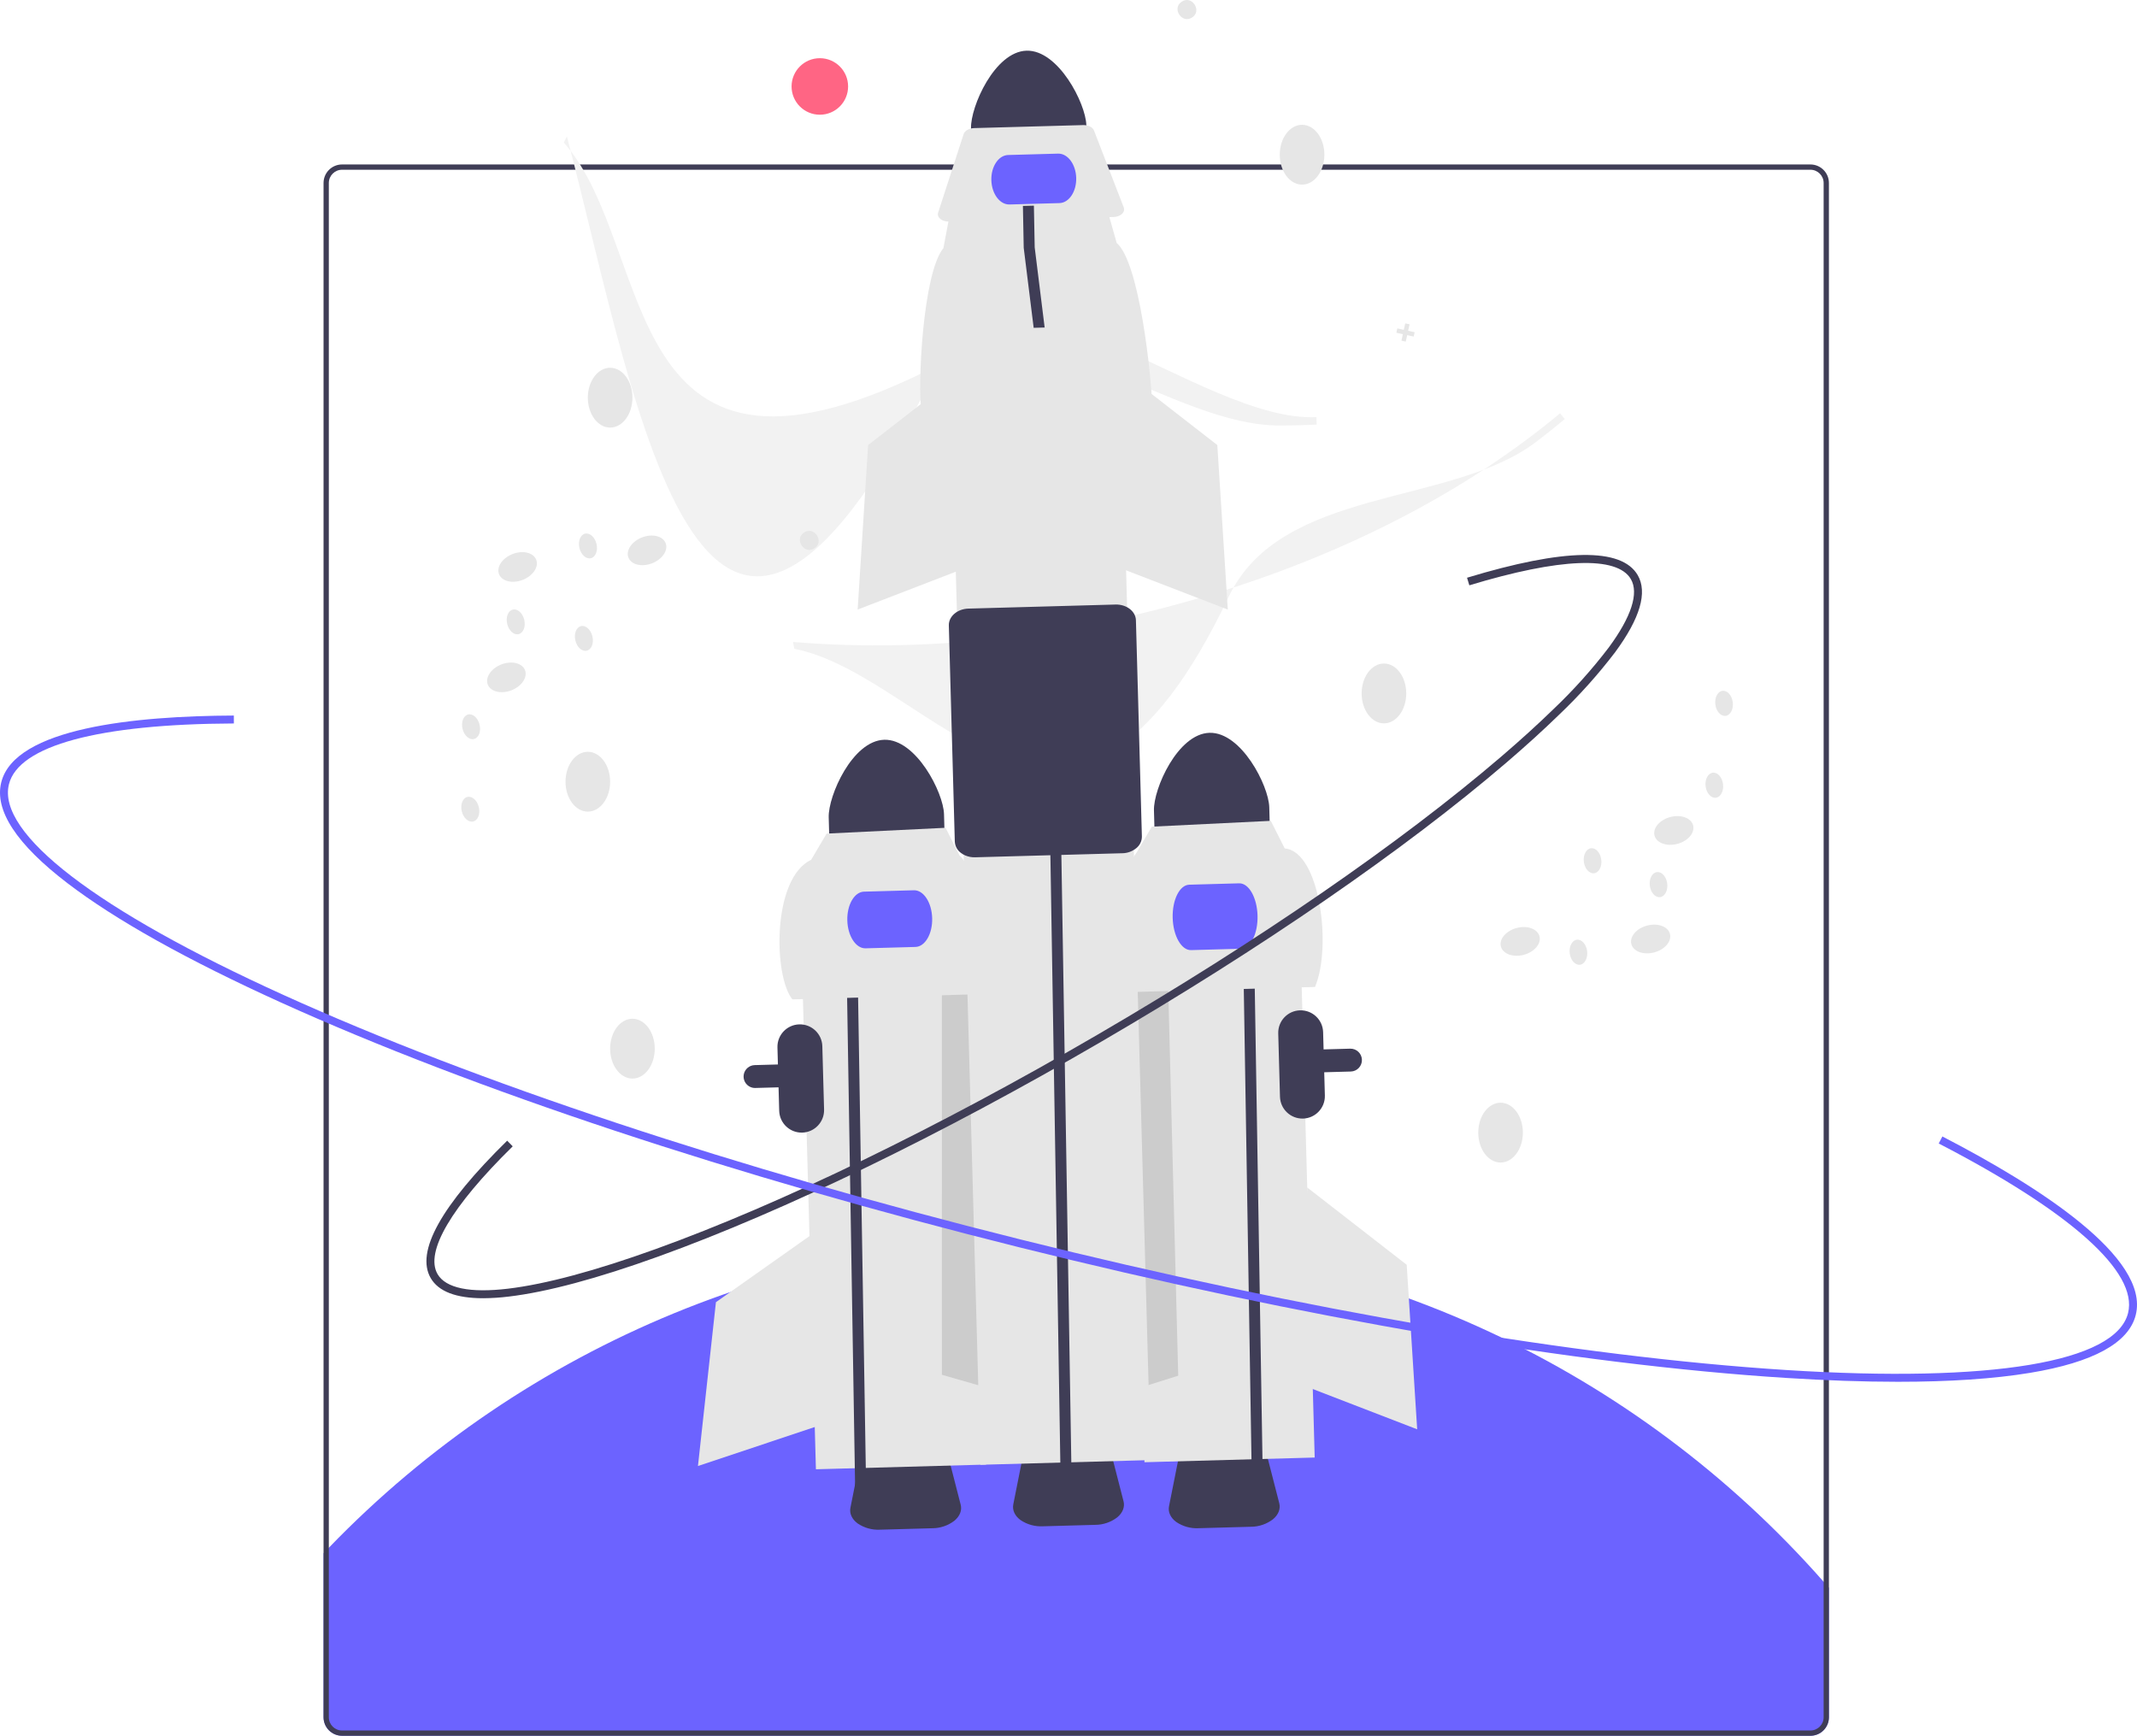
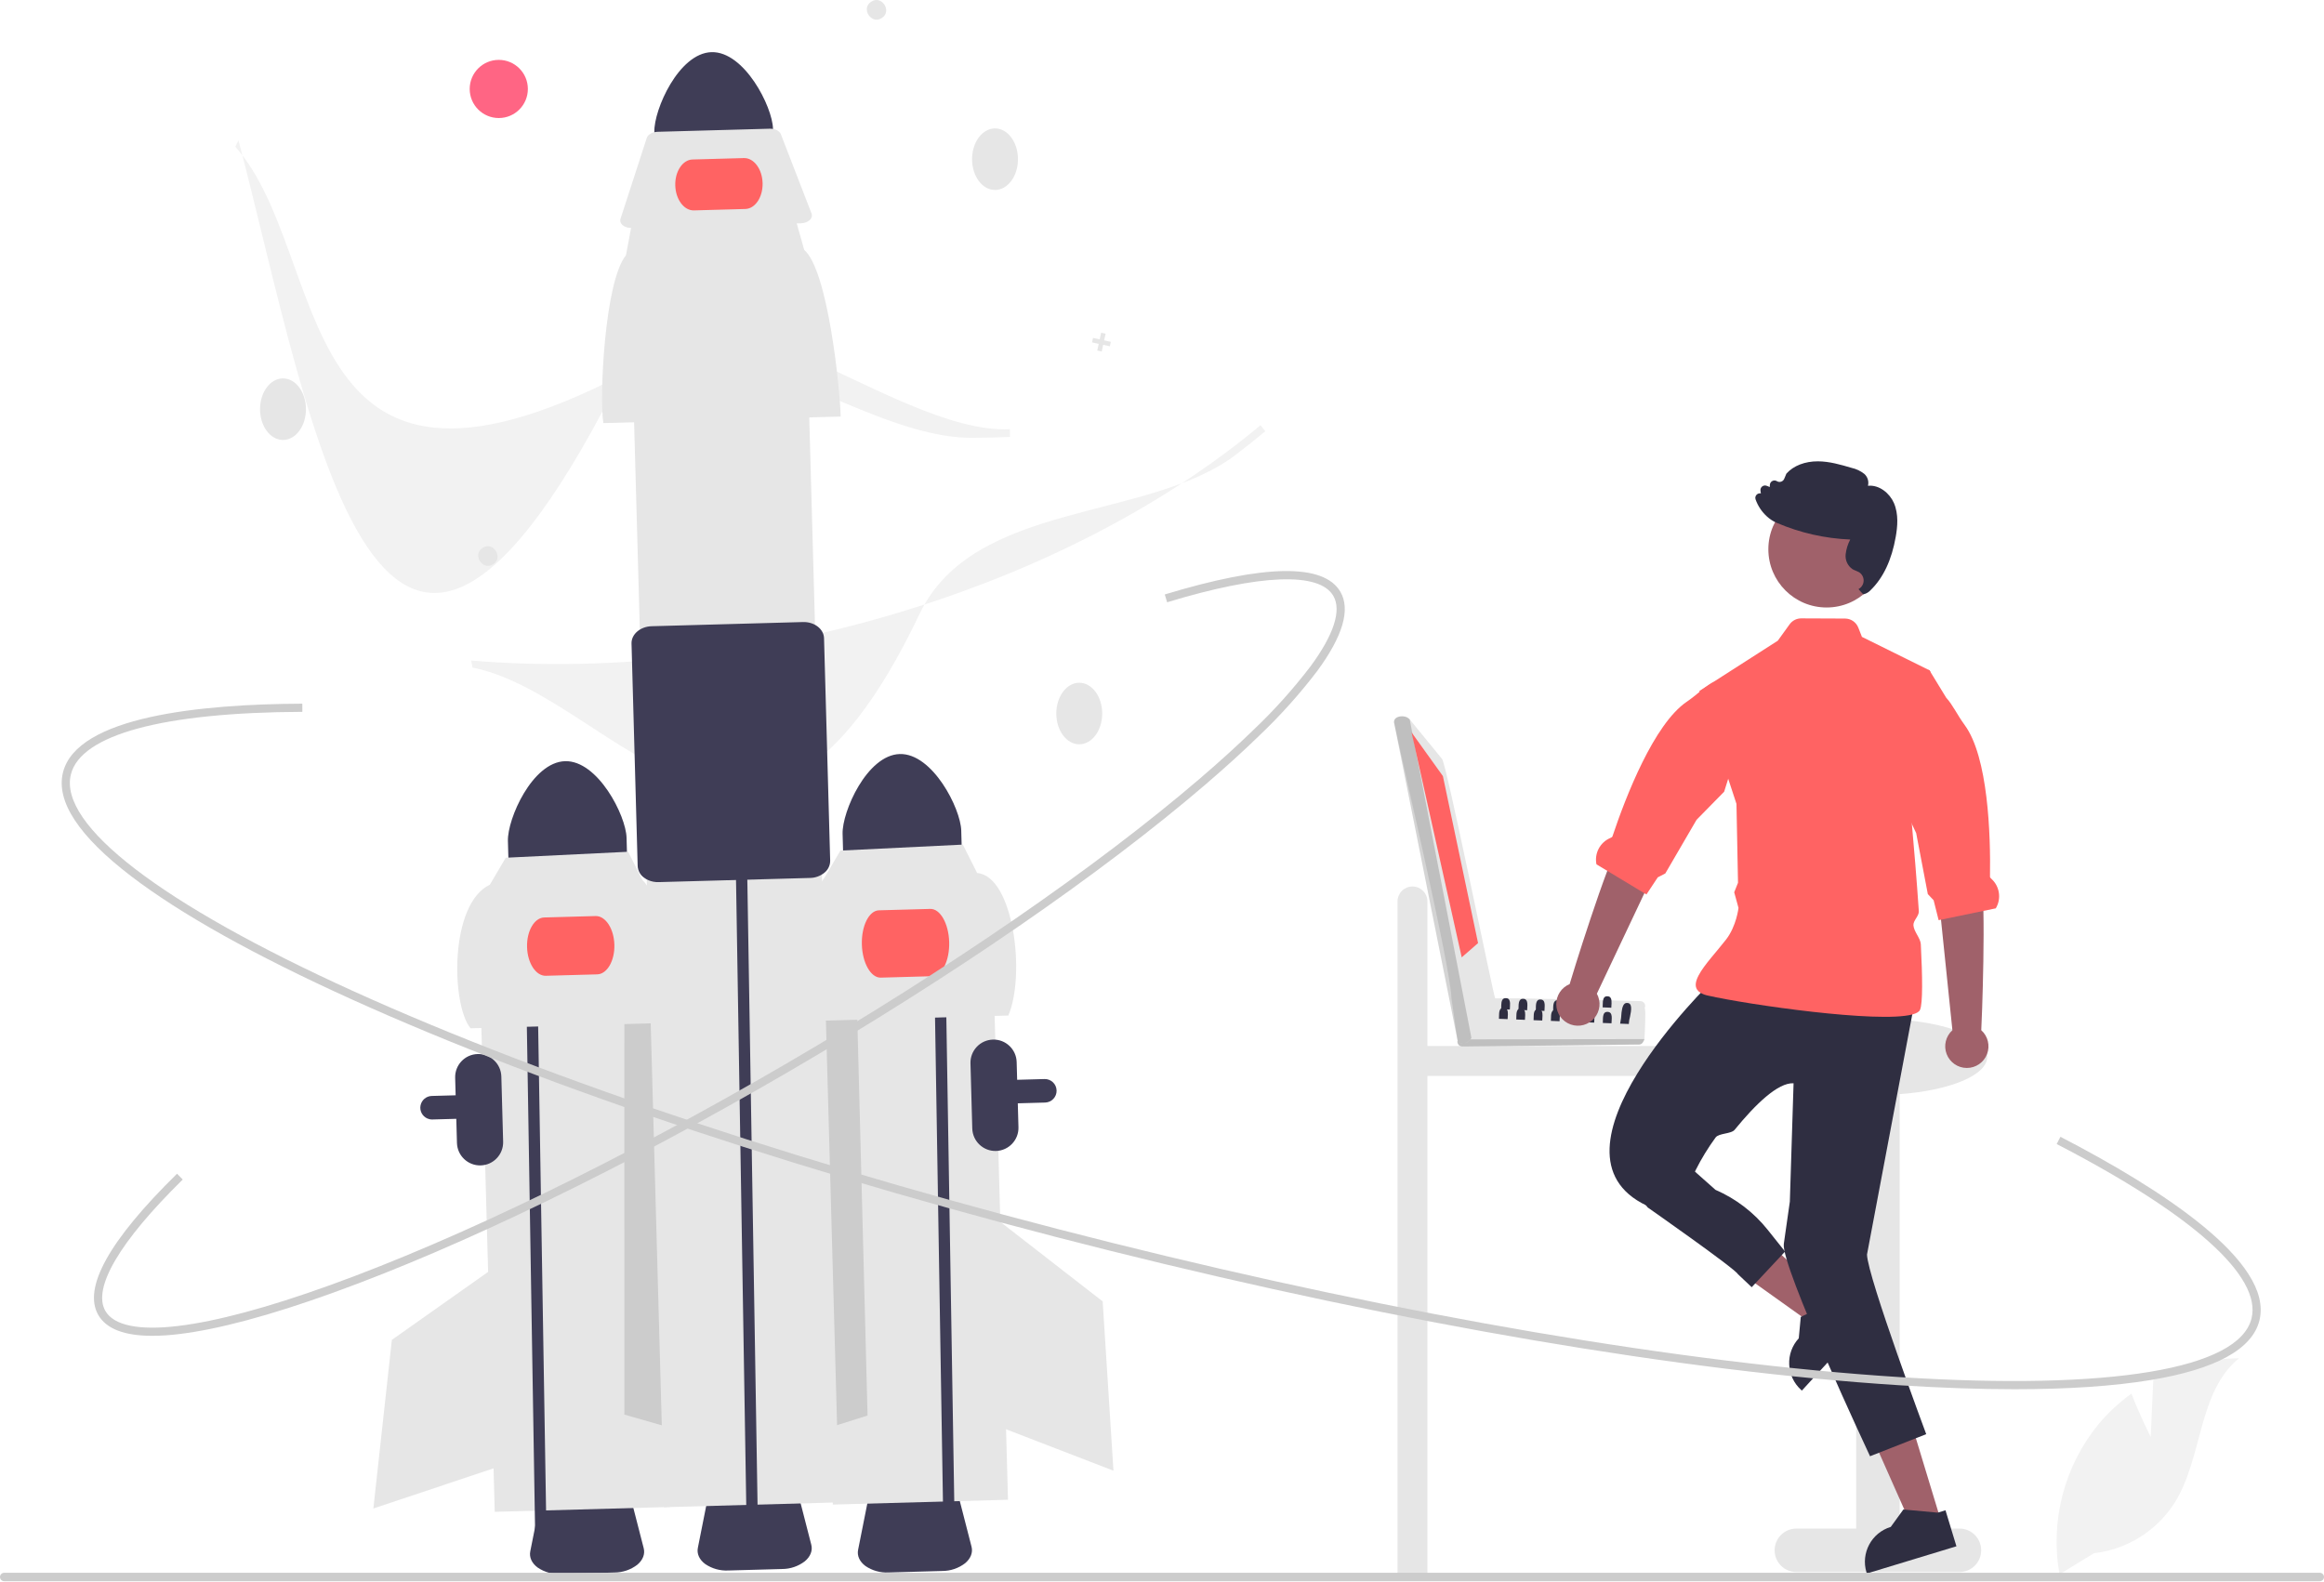
- <svg xmlns="http://www.w3.org/2000/svg" data-name="Layer 1" width="809.164" height="657.277" viewBox="0 0 809.164 657.277">
-   <path d="M886.051,723.251v49.04a7.008,7.008,0,0,1-7,7h-556a7.015,7.015,0,0,1-7-7v-62.12c.66-.7,1.32-1.39,2-2.08a384.975,384.975,0,0,1,566,12.88C884.731,721.721,885.391,722.491,886.051,723.251Z" transform="translate(-193.5405 -122.0142)" fill="#6c63ff" />
-   <path d="M702.551,185.281q-.84-.51-1.68-.99h-58.44c-.42.66-.82,1.33-1.21,2h63.01C703.671,185.951,703.111,185.621,702.551,185.281Zm-386.5,197.47v14.9c.25.02.51.02.76.03l-.5,28.64-.26-.14v2.82l.21.11-.21,12.01v41.4h2v-106.52Q317.211,379.241,316.051,382.751Zm386.5-197.47q-.84-.51-1.68-.99h-58.44c-.42.66-.82,1.33-1.21,2h63.01C703.671,185.951,703.111,185.621,702.551,185.281Zm176.5-.99h-556a7.008,7.008,0,0,0-7,7v581a7.015,7.015,0,0,0,7,7h556a7.008,7.008,0,0,0,7-7v-581A7.008,7.008,0,0,0,879.051,184.291Zm5,588a5.002,5.002,0,0,1-5,5h-556a5.002,5.002,0,0,1-5-5v-581a5.008,5.008,0,0,1,5-5h556a5.008,5.008,0,0,1,5,5Z" transform="translate(-193.5405 -122.0142)" fill="#3f3d56" />
-   <path d="M546.58,700.708l-19.832.548a13.812,13.812,0,0,1-8.486-2.379c-2.154-1.602-3.142-3.768-2.708-5.943l3.903-19.613c.735-3.7,5.27-6.497,10.78-6.649l10.952-.302c5.51-.152,10.192,2.39,11.13,6.044l4.979,19.368c.552,2.148-.314,4.365-2.376,6.083A13.812,13.812,0,0,1,546.58,700.708Z" transform="translate(-193.5405 -122.0142)" fill="#3f3d56" />
-   <path d="M667.21,700.148l-19.832.548a13.812,13.812,0,0,1-8.486-2.379c-2.154-1.602-3.142-3.768-2.708-5.943l3.903-19.613c.735-3.7,5.27-6.497,10.78-6.649l10.952-.302c5.51-.152,10.192,2.39,11.13,6.044l4.979,19.368c.552,2.148-.314,4.365-2.376,6.083A13.812,13.812,0,0,1,667.21,700.148Z" transform="translate(-193.5405 -122.0142)" fill="#3f3d56" />
-   <path d="M477.714,533.643a4.331,4.331,0,0,1,1.595-8.308L704.777,519.11a4.33,4.33,0,0,1,4.449,4.208l0,0a4.336,4.336,0,0,1-4.209,4.448l-0-0L479.548,533.992A4.307,4.307,0,0,1,477.714,533.643Z" transform="translate(-193.5405 -122.0142)" fill="#3f3d56" />
-   <rect x="499.466" y="459.851" width="64.474" height="217.68" transform="translate(-209.0356 -107.1208) rotate(-1.58175)" fill="#e6e6e6" />
-   <polygon points="369.018 333.079 356.629 366.828 356.64 520.587 371.736 524.916 369.018 333.079" fill="#ccc" />
-   <path d="M528.363,402.136c-12.057.342-21.257,21.209-21.036,29.352l.407,14.742,43.659-1.206-.407-14.742C550.758,422.14,540.421,401.813,528.363,402.136Z" transform="translate(-193.5405 -122.0142)" fill="#3f3d56" />
-   <path d="M497.31,550.895a8.51,8.51,0,0,1-8.731-8.262l-.662-23.991a8.5,8.5,0,1,1,16.994-.469l.662,23.991A8.51,8.51,0,0,1,497.31,550.895Z" transform="translate(-193.5405 -122.0142)" fill="#3f3d56" />
-   <polyline points="320.125 339.284 319.82 323.429 323.978 323.326 324.283 339.13 328.052 569.476 323.893 569.591" fill="#3f3d56" />
-   <path d="M568.314,498.375l-74.739,2.064c-7.139-8.705-7.787-45.793,7.111-52.851l5.842-9.92,45.043-2.199,5.264,10.445C564.246,452.22,568.067,489.076,568.314,498.375Z" transform="translate(-193.5405 -122.0142)" fill="#e6e6e6" />
-   <path d="M540.183,480.588l-18.9.522c-3.647.101-6.748-4.631-6.911-10.546s2.672-10.811,6.319-10.912l18.9-.522c3.647-.101,6.748,4.631,6.911,10.546S543.83,480.487,540.183,480.588Z" transform="translate(-193.5405 -122.0142)" fill="#6c63ff" />
-   <polygon points="310.043 465.568 271.084 493.088 264.278 555.138 309.726 539.953 310.043 465.568" fill="#e6e6e6" />
-   <rect x="623.877" y="457.186" width="64.474" height="217.68" transform="translate(-208.9146 -103.6877) rotate(-1.58175)" fill="#e6e6e6" />
-   <polygon points="428.888 333.806 442.149 367.222 446.128 520.93 431.149 525.649 428.888 333.806" fill="#ccc" />
-   <ellipse cx="524.024" cy="262.584" rx="8.447" ry="11.327" fill="#e6e6e6" />
-   <ellipse cx="568.183" cy="428.884" rx="8.447" ry="11.327" fill="#e6e6e6" />
-   <ellipse cx="239.471" cy="397.094" rx="8.447" ry="11.327" fill="#e6e6e6" />
-   <path d="M651.516,399.506c-12.057.342-21.257,21.209-21.036,29.352l.407,14.742,43.659-1.206-.407-14.742C673.91,419.51,663.573,399.182,651.516,399.506Z" transform="translate(-193.5405 -122.0142)" fill="#3f3d56" />
-   <polyline points="470.459 344.247 470.154 328.392 474.312 328.288 474.617 344.093 478.386 574.439 474.227 574.554" fill="#3f3d56" />
-   <path d="M691.466,495.745l-74.738,2.064c-1.303-7.877.383-44.633,7.111-52.851l5.842-9.92,45.043-2.199,5.264,10.445C693.286,444.367,697.938,480.487,691.466,495.745Z" transform="translate(-193.5405 -122.0142)" fill="#e6e6e6" />
-   <path d="M663.427,481.268l-18.9.522c-3.647.101-6.768-5.374-6.957-12.202s2.626-12.466,6.273-12.567l18.9-.522c3.647-.101,6.768,5.374,6.957,12.202S667.074,481.167,663.427,481.268Z" transform="translate(-193.5405 -122.0142)" fill="#6c63ff" />
-   <polygon points="494.978 449.662 532.641 478.93 536.607 541.227 491.901 523.983 494.978 449.662" fill="#e6e6e6" />
-   <path d="M678.001,283.135c-40.413,0-86.857-44.846-127.949-23.539-124.415,64.514-107.289-43.44-143.032-83.589l1.173-2.354c27.059,103.218,51.543,267.692,142.399,83.205,22.759-46.214,97.455,25.22,141.423,23.113l.076,2.829Q685.127,283.136,678.001,283.135Z" transform="translate(-193.5405 -122.0142)" fill="#f2f2f2" />
-   <path d="M774.998,289.481c-32.216,24.4-96.316,16.691-116.208,58.487-60.228,126.545-111.754,30.148-164.488,19.724l-.486-2.585c52.79,4.378,109.414-2.415,163.751-19.648,49.104-15.571,92.915-38.736,126.692-66.962l1.769,2.209Q780.679,285.18,774.998,289.481Z" transform="translate(-193.5405 -122.0142)" fill="#f2f2f2" />
-   <ellipse cx="231.024" cy="150.584" rx="8.447" ry="11.327" fill="#e6e6e6" />
-   <ellipse cx="493.024" cy="58.584" rx="8.447" ry="11.327" fill="#e6e6e6" />
-   <ellipse cx="222.577" cy="296.007" rx="8.447" ry="11.327" fill="#e6e6e6" />
-   <path d="M501.903,329.643c-3.862,2.573-7.815-3.551-3.878-6.01C501.886,321.06,505.839,327.185,501.903,329.643Z" transform="translate(-193.5405 -122.0142)" fill="#e6e6e6" />
-   <path d="M644.903,128.643c-3.862,2.573-7.815-3.551-3.878-6.01C644.886,120.06,648.839,126.185,644.903,128.643Z" transform="translate(-193.5405 -122.0142)" fill="#e6e6e6" />
-   <polygon points="535.641 125.801 533.184 125.262 533.722 122.804 532.084 122.445 531.545 124.903 529.088 124.365 528.729 126.003 531.186 126.542 530.648 128.999 532.286 129.358 532.825 126.9 535.282 127.439 535.641 125.801" fill="#e6e6e6" />
-   <circle cx="310.427" cy="32.737" r="10.702" fill="#ff6584" />
-   <path d="M582.248,141.205c-12.057.342-21.257,21.209-21.036,29.352l.407,14.742,43.659-1.206-.407-14.742C604.643,161.208,594.306,140.881,582.248,141.205Z" transform="translate(-193.5405 -122.0142)" fill="#3f3d56" />
-   <path d="M608.245,699.423l-19.832.548a13.812,13.812,0,0,1-8.486-2.379c-2.154-1.602-3.142-3.768-2.708-5.943l3.903-19.613c.736-3.7,5.27-6.497,10.78-6.649l10.952-.302c5.51-.152,10.192,2.39,11.13,6.044l4.979,19.368c.552,2.148-.314,4.365-2.376,6.083A13.812,13.812,0,0,1,608.245,699.423Z" transform="translate(-193.5405 -122.0142)" fill="#3f3d56" />
-   <rect x="558.7" y="235.856" width="64.474" height="440.016" transform="translate(-205.8987 -105.5287) rotate(-1.58175)" fill="#e6e6e6" />
-   <polyline points="397.76 325.949 397.455 310.094 401.613 309.991 401.918 325.795 405.687 556.141 401.528 556.256" fill="#3f3d56" />
-   <path d="M629.778,275.306l-87.326,2.411c-1.523-9.203.447-52.15,8.308-61.752l2.154-11.462,60.297-1.665,3.155,11.171C625.025,221.377,629.489,264.44,629.778,275.306Z" transform="translate(-193.5405 -122.0142)" fill="#e6e6e6" />
-   <path d="M615.117,204.19l-62.223,1.718c-2.297.063-4.193-1.142-4.236-2.693a1.952,1.952,0,0,1,.097-.658l9.665-29.775c.414-1.275,2.061-2.211,3.984-2.264l41.264-1.139c1.923-.053,3.619.791,4.103,2.041l11.293,29.196c.578,1.493-.756,3.047-2.98,3.471A6.081,6.081,0,0,1,615.117,204.19Z" transform="translate(-193.5405 -122.0142)" fill="#e6e6e6" />
-   <path d="M559.033,445.941a7.626,7.626,0,0,1-1.581-.915,5.604,5.604,0,0,1-2.379-4.321l-2.261-81.878c-.093-3.389,3.225-6.241,7.398-6.356l55.703-1.538c4.173-.116,7.643,2.549,7.737,5.938l2.261,81.878a5.603,5.603,0,0,1-2.137,4.446,8.506,8.506,0,0,1-5.261,1.91l-55.702,1.538A8.92,8.92,0,0,1,559.033,445.941Z" transform="translate(-193.5405 -122.0142)" fill="#3f3d56" />
-   <path d="M594.685,198.921l-18.9.522c-3.647.101-6.731-4.02-6.874-9.184s2.709-9.449,6.356-9.55l18.9-.522c3.647-.101,6.731,4.02,6.874,9.184S598.332,198.82,594.685,198.921Z" transform="translate(-193.5405 -122.0142)" fill="#6c63ff" />
-   <path d="M686.931,545.58a8.51,8.51,0,0,1-8.731-8.262l-.662-23.991a8.5,8.5,0,0,1,16.994-.469l.662,23.991A8.51,8.51,0,0,1,686.931,545.58Z" transform="translate(-193.5405 -122.0142)" fill="#3f3d56" />
-   <path d="M376.491,613.609c-10.246,0-16.907-2.546-19.855-7.607-5.814-9.98,3.923-27.493,28.941-52.051l2.102,2.141c-23.239,22.812-33.343,40.001-28.451,48.4,3.096,5.312,12.309,7.217,26.648,5.504,14.235-1.699,33.101-6.765,56.072-15.055,47.291-17.067,106.623-45.856,167.065-81.064,60.44-35.207,114.75-72.616,152.927-105.335,7.333-6.286,13.987-12.333,19.779-17.971a196.961,196.961,0,0,0,20.976-23.377c8.563-11.627,11.453-20.581,8.358-25.895-5.17-8.875-26.888-8.04-61.156,2.353l-.87-2.871c36.766-11.149,58.507-11.483,64.619-.992,3.797,6.519.926,16.337-8.534,29.184a199.923,199.923,0,0,1-21.299,23.748c-5.837,5.683-12.539,11.772-19.92,18.1-38.31,32.833-92.777,70.354-153.369,105.649-60.594,35.297-120.1,64.168-167.556,81.295-23.185,8.367-42.273,13.485-56.735,15.211A82.695,82.695,0,0,1,376.491,613.609Z" transform="translate(-193.5405 -122.0142)" fill="#3f3d56" />
-   <polygon points="423.268 139.256 460.93 168.524 464.896 230.821 420.19 213.577 423.268 139.256" fill="#e6e6e6" />
-   <polygon points="366.372 139.256 328.71 168.524 324.744 230.821 369.45 213.577 366.372 139.256" fill="#e6e6e6" />
-   <polyline points="387.625 93.825 387.32 77.97 391.478 77.867 391.783 93.672 395.552 124.018 391.393 124.133" fill="#3f3d56" />
-   <ellipse cx="389.536" cy="336.703" rx="7.557" ry="5.257" transform="translate(-288.8215 41.31149) rotate(-21.16137)" fill="#e6e6e6" />
-   <ellipse cx="438.539" cy="330.417" rx="7.557" ry="5.257" transform="translate(-283.2478 58.57767) rotate(-21.16137)" fill="#e6e6e6" />
-   <ellipse cx="385.286" cy="378.511" rx="7.557" ry="5.257" transform="translate(-304.2007 42.59652) rotate(-21.16137)" fill="#e6e6e6" />
-   <ellipse cx="371.907" cy="397.208" rx="3.322" ry="4.776" transform="translate(-275.0291 -25.67394) rotate(-13.31636)" fill="#e6e6e6" />
-   <ellipse cx="371.616" cy="428.43" rx="3.322" ry="4.776" transform="translate(-282.2283 -24.90163) rotate(-13.31636)" fill="#e6e6e6" />
-   <ellipse cx="414.625" cy="363.761" rx="3.322" ry="4.776" transform="translate(-266.1768 -16.73422) rotate(-13.31636)" fill="#e6e6e6" />
-   <ellipse cx="388.816" cy="357.494" rx="3.322" ry="4.776" transform="translate(-265.4272 -22.84723) rotate(-13.31636)" fill="#e6e6e6" />
-   <ellipse cx="416.171" cy="328.743" rx="3.322" ry="4.776" transform="translate(-258.0696 -17.31951) rotate(-13.31636)" fill="#e6e6e6" />
-   <ellipse cx="818.548" cy="477.578" rx="7.557" ry="5.257" transform="translate(-288.8743 104.7221) rotate(-14.91271)" fill="#e6e6e6" />
-   <ellipse cx="769.152" cy="478.493" rx="7.557" ry="5.257" transform="translate(-290.7735 92.0409) rotate(-14.91271)" fill="#e6e6e6" />
-   <ellipse cx="827.323" cy="436.481" rx="7.557" ry="5.257" transform="translate(-278.0025 105.5962) rotate(-14.91271)" fill="#e6e6e6" />
-   <ellipse cx="842.658" cy="419.351" rx="3.322" ry="4.776" transform="translate(-238.7354 -15.14542) rotate(-7.0677)" fill="#e6e6e6" />
-   <ellipse cx="846.346" cy="388.346" rx="3.322" ry="4.776" transform="translate(-234.8924 -14.92721) rotate(-7.0677)" fill="#e6e6e6" />
-   <ellipse cx="796.554" cy="447.95" rx="3.322" ry="4.776" transform="translate(-242.6045 -20.60085) rotate(-7.0677)" fill="#e6e6e6" />
-   <ellipse cx="821.527" cy="456.989" rx="3.322" ry="4.776" transform="translate(-243.527 -17.45939) rotate(-7.0677)" fill="#e6e6e6" />
-   <ellipse cx="791.205" cy="482.591" rx="3.322" ry="4.776" transform="translate(-246.9075 -20.99578) rotate(-7.0677)" fill="#e6e6e6" />
-   <path d="M912.192,645.251q-19.368,0-42.457-1.464c-79.614-5.056-182.738-22.633-290.376-49.492C471.721,567.436,372.429,534.501,299.774,501.561c-35.393-16.047-62.556-31.236-80.735-45.147-19.247-14.727-27.666-27.564-25.024-38.153,5.148-20.629,50.731-25.142,88.064-25.295l.013,3c-51.268.21-81.514,8.387-85.166,23.022-4.652,18.64,33.287,47.741,104.087,79.841,72.496,32.868,171.605,65.739,279.073,92.557,107.467,26.816,210.401,44.363,289.84,49.408,77.579,4.928,124.743-2.938,129.395-21.578,3.862-15.477-21.598-38.275-71.689-64.198l1.379-2.664c36.397,18.836,78.645,45.852,73.222,67.589-2.643,10.589-16.105,17.965-40.015,21.923C948.587,644.121,931.846,645.251,912.192,645.251Z" transform="translate(-193.5405 -122.0142)" fill="#6c63ff" />
+ <svg xmlns="http://www.w3.org/2000/svg" data-name="Layer 1" width="855.157" height="581.907" viewBox="0 0 855.157 581.907">
+   <path d="M696.927,503.797a5.5,5.5,0,0,1,5.5,5.5v53.206h105.5a5.5,5.5,0,0,1,0,11h-105.5v184h-11V509.297A5.5,5.5,0,0,1,696.927,503.797Z" transform="translate(-177.1854 -177.5591)" fill="#e6e6e6" />
+   <path d="M403.333,756.253l-19.832.548a13.812,13.812,0,0,1-8.486-2.379c-2.154-1.602-3.142-3.768-2.708-5.943l3.903-19.613c.735-3.7,5.27-6.497,10.78-6.649l10.952-.302c5.51-.152,10.192,2.39,11.13,6.044l4.979,19.368c.552,2.148-.314,4.365-2.376,6.083A13.812,13.812,0,0,1,403.333,756.253Z" transform="translate(-177.1854 -177.5591)" fill="#3f3d56" />
+   <path d="M523.963,755.693l-19.832.548a13.812,13.812,0,0,1-8.486-2.379c-2.154-1.602-3.142-3.768-2.708-5.943l3.903-19.613c.735-3.7,5.27-6.497,10.78-6.649l10.952-.302c5.51-.152,10.192,2.39,11.13,6.044l4.979,19.368c.552,2.148-.314,4.365-2.376,6.083A13.812,13.812,0,0,1,523.963,755.693Z" transform="translate(-177.1854 -177.5591)" fill="#3f3d56" />
+   <path d="M334.467,589.188a4.331,4.331,0,0,1,1.595-8.308L561.53,574.655a4.33,4.33,0,0,1,4.449,4.208l0,0a4.336,4.336,0,0,1-4.209,4.448l-0-0-225.468,6.226A4.307,4.307,0,0,1,334.467,589.188Z" transform="translate(-177.1854 -177.5591)" fill="#3f3d56" />
+   <rect x="356.219" y="515.396" width="64.474" height="217.68" transform="translate(-194.2683 -166.5985) rotate(-1.58175)" fill="#e6e6e6" />
+   <polygon points="242.126 333.079 229.737 366.828 229.748 520.587 244.844 524.916 242.126 333.079" fill="#ccc" />
+   <path d="M385.116,457.681c-12.057.342-21.257,21.209-21.036,29.352l.407,14.742,43.659-1.206-.407-14.742C407.511,477.685,397.174,457.357,385.116,457.681Z" transform="translate(-177.1854 -177.5591)" fill="#3f3d56" />
+   <path d="M354.063,606.44a8.51,8.51,0,0,1-8.731-8.262l-.662-23.991a8.5,8.5,0,1,1,16.994-.469l.662,23.991A8.51,8.51,0,0,1,354.063,606.44Z" transform="translate(-177.1854 -177.5591)" fill="#3f3d56" />
+   <polyline points="193.233 339.284 192.928 323.429 197.086 323.326 197.391 339.13 201.16 569.476 197.001 569.591" fill="#3f3d56" />
+   <path d="M425.067,553.92l-74.739,2.064c-7.139-8.705-7.787-45.793,7.111-52.851l5.842-9.92,45.043-2.199,5.264,10.445C420.999,507.764,424.82,544.62,425.067,553.92Z" transform="translate(-177.1854 -177.5591)" fill="#e6e6e6" />
+   <path d="M396.936,536.132l-18.9.522c-3.647.101-6.748-4.631-6.911-10.546s2.672-10.811,6.319-10.912l18.9-.522c3.647-.101,6.748,4.631,6.911,10.546S400.583,536.032,396.936,536.132Z" transform="translate(-177.1854 -177.5591)" fill="#ff6363" />
+   <polygon points="183.151 465.568 144.192 493.088 137.386 555.138 182.834 539.953 183.151 465.568" fill="#e6e6e6" />
+   <rect x="480.63" y="512.731" width="64.474" height="217.68" transform="translate(-194.1474 -163.1654) rotate(-1.58175)" fill="#e6e6e6" />
+   <polygon points="301.996 333.806 315.257 367.222 319.236 520.93 304.257 525.649 301.996 333.806" fill="#ccc" />
+   <ellipse cx="397.132" cy="262.584" rx="8.447" ry="11.327" fill="#e6e6e6" />
+   <path d="M508.269,455.051c-12.057.342-21.257,21.209-21.036,29.352l.407,14.742,43.659-1.206L530.892,483.197C530.663,475.054,520.326,454.727,508.269,455.051Z" transform="translate(-177.1854 -177.5591)" fill="#3f3d56" />
+   <polyline points="343.567 344.247 343.262 328.392 347.42 328.288 347.725 344.093 351.494 574.439 347.335 574.554" fill="#3f3d56" />
+   <path d="M548.219,551.29l-74.739,2.064c-1.303-7.877.383-44.633,7.111-52.851l5.842-9.92,45.043-2.199,5.264,10.445C550.039,499.912,554.691,536.032,548.219,551.29Z" transform="translate(-177.1854 -177.5591)" fill="#e6e6e6" />
+   <path d="M520.18,536.813l-18.9.522c-3.647.101-6.768-5.374-6.957-12.202s2.626-12.466,6.273-12.567l18.9-.522c3.647-.101,6.768,5.374,6.957,12.202S523.827,536.712,520.18,536.813Z" transform="translate(-177.1854 -177.5591)" fill="#ff6363" />
+   <polygon points="368.086 449.662 405.749 478.93 409.715 541.227 365.009 523.983 368.086 449.662" fill="#e6e6e6" />
+   <path d="M534.754,338.68c-40.413,0-86.857-44.846-127.949-23.539-124.415,64.514-107.289-43.44-143.032-83.589l1.173-2.354c27.059,103.218,51.543,267.692,142.399,83.205,22.759-46.214,97.455,25.22,141.423,23.113l.076,2.829Q541.88,338.681,534.754,338.68Z" transform="translate(-177.1854 -177.5591)" fill="#f2f2f2" />
+   <path d="M631.751,345.026c-32.216,24.4-96.316,16.691-116.208,58.487-60.228,126.545-111.754,30.148-164.488,19.724l-.486-2.585c52.79,4.378,109.414-2.415,163.751-19.648,49.104-15.571,92.915-38.736,126.692-66.962l1.769,2.209Q637.432,340.725,631.751,345.026Z" transform="translate(-177.1854 -177.5591)" fill="#f2f2f2" />
+   <ellipse cx="104.132" cy="150.584" rx="8.447" ry="11.327" fill="#e6e6e6" />
+   <ellipse cx="366.132" cy="58.584" rx="8.447" ry="11.327" fill="#e6e6e6" />
+   <path d="M358.656,385.188c-3.862,2.573-7.815-3.551-3.878-6.01C358.639,376.605,362.592,382.729,358.656,385.188Z" transform="translate(-177.1854 -177.5591)" fill="#e6e6e6" />
+   <path d="M501.656,184.188c-3.862,2.573-7.815-3.551-3.878-6.01C501.639,175.605,505.592,181.729,501.656,184.188Z" transform="translate(-177.1854 -177.5591)" fill="#e6e6e6" />
+   <polygon points="408.749 125.801 406.292 125.262 406.83 122.804 405.192 122.445 404.653 124.903 402.196 124.365 401.837 126.003 404.294 126.542 403.756 128.999 405.394 129.358 405.933 126.9 408.39 127.439 408.749 125.801" fill="#e6e6e6" />
+   <circle cx="183.535" cy="32.737" r="10.702" fill="#ff6584" />
+   <path d="M439.001,196.75c-12.057.342-21.257,21.209-21.036,29.352l.407,14.742,43.659-1.206-.407-14.742C461.396,216.753,451.059,196.426,439.001,196.75Z" transform="translate(-177.1854 -177.5591)" fill="#3f3d56" />
+   <path d="M464.998,754.968l-19.832.548a13.812,13.812,0,0,1-8.486-2.379c-2.154-1.602-3.142-3.768-2.708-5.943l3.903-19.613c.736-3.7,5.27-6.497,10.78-6.649l10.952-.302c5.51-.152,10.192,2.39,11.13,6.044l4.979,19.368c.552,2.148-.314,4.365-2.376,6.083A13.812,13.812,0,0,1,464.998,754.968Z" transform="translate(-177.1854 -177.5591)" fill="#3f3d56" />
+   <rect x="415.453" y="291.401" width="64.474" height="440.016" transform="translate(-191.1314 -165.0065) rotate(-1.58175)" fill="#e6e6e6" />
+   <polyline points="270.868 325.949 270.563 310.094 274.721 309.991 275.026 325.795 278.795 556.141 274.636 556.256" fill="#3f3d56" />
+   <path d="M486.531,330.851,399.205,333.262c-1.523-9.203.447-52.15,8.308-61.752l2.154-11.462,60.297-1.665,3.155,11.171C481.778,276.922,486.242,319.985,486.531,330.851Z" transform="translate(-177.1854 -177.5591)" fill="#e6e6e6" />
+   <path d="M471.87,259.735l-62.223,1.718c-2.297.063-4.193-1.142-4.236-2.693a1.952,1.952,0,0,1,.097-.658l9.665-29.775c.414-1.275,2.061-2.211,3.984-2.264l41.264-1.139c1.923-.053,3.619.791,4.103,2.041l11.293,29.196c.578,1.493-.756,3.047-2.98,3.471A6.081,6.081,0,0,1,471.87,259.735Z" transform="translate(-177.1854 -177.5591)" fill="#e6e6e6" />
+   <path d="M415.786,501.486a7.626,7.626,0,0,1-1.581-.915,5.604,5.604,0,0,1-2.379-4.321l-2.261-81.878c-.093-3.389,3.225-6.241,7.398-6.356l55.703-1.538c4.173-.116,7.643,2.549,7.737,5.938l2.261,81.878a5.603,5.603,0,0,1-2.137,4.446,8.506,8.506,0,0,1-5.261,1.91l-55.702,1.538A8.92,8.92,0,0,1,415.786,501.486Z" transform="translate(-177.1854 -177.5591)" fill="#3f3d56" />
+   <path d="M451.438,254.466l-18.9.522c-3.647.101-6.731-4.02-6.874-9.184s2.709-9.449,6.356-9.55l18.9-.522c3.647-.101,6.731,4.02,6.874,9.184S455.085,254.365,451.438,254.466Z" transform="translate(-177.1854 -177.5591)" fill="#ff6363" />
+   <path d="M898.194,740.087h-22V580.21c18.402-1.32,32.233-6.955,32.233-13.707,0-7.732-18.132-14-40.5-14s-40.5,6.268-40.5,14c0,6.818,14.1,12.494,32.767,13.742V740.087h-22a8,8,0,0,0,0,16h60a8,8,0,0,0,0-16Z" transform="translate(-177.1854 -177.5591)" fill="#e6e6e6" />
+   <polygon points="676.847 481.363 669.62 489.238 635.806 465.112 646.471 453.489 676.847 481.363" fill="#a0616a" />
+   <path d="M835.554,679.707a13.322,13.322,0,0,0,4.336,9.307l.318.296,9.478-10.329,13.821-15.064-10.203-9.367-1.842,2.012-.192.207-9.182,4.343-1.946.925-.333.155-.732,7.865v.007A13.283,13.283,0,0,0,835.554,679.707Z" transform="translate(-177.1854 -177.5591)" fill="#2f2e41" />
+   <polygon points="714.287 559.924 704.06 563.031 687.21 525.063 702.304 520.478 714.287 559.924" fill="#a0616a" />
+   <path d="M863.987,756.202l.126.422,32.976-10.018-4.025-13.251-2.604.792-.274.081-12.26-1.125-.363-.03-4.639,6.4a13.413,13.413,0,0,0-8.938,16.728Z" transform="translate(-177.1854 -177.5591)" fill="#2f2e41" />
+   <path id="ad16ec3e-8c70-4d69-a6df-f9bf45b483f6-37" data-name="Path 17" d="M807.142,538.687s-65.294,63.042-24.016,82.556h12.758a84.503,84.503,0,0,1,12.611-25.108c1.205-1.577,5.721-1.257,6.975-2.794,7.657-9.387,15.958-17.448,21.691-17.128l-1.372,43.558L833.571,635.308c-1.165,8.032,31.727,78.161,31.727,78.161L885.972,705.344s-21.54-57.762-21.792-66.089L881.442,547.693Z" transform="translate(-177.1854 -177.5591)" fill="#2f2e41" />
+   <path d="M801.698,541.796a3.89,3.89,0,0,0,1.273,1.154,8.99,8.99,0,0,0,2.671.991c14.701,3.337,62.726,10.255,75.192,6.955,1.532-.4,2.53-.962,2.856-1.702,1.043-2.338.91-12.215.296-24.142-.111-2.234-2.575-4.654-2.723-6.992-.104-1.753,2.109-3.403,1.99-5.186-.814-12.06-1.864-24.349-2.567-32.118-.444-4.994-.747-8.116-.747-8.116l7.584-47.817-.355-.585-.4-.2-24.453-12.104-1.332-3.403a5.267,5.267,0,0,0-4.876-3.337l-16.107-.067a5.249,5.249,0,0,0-4.284,2.175l-4.365,6.045-28.855,18.497.111.34,13.54,41.203.067,3.211v.007l.503,25.821-1.398,3.5,1.576,5.741s-.725,6.711-4.609,11.697c-3.522,4.528-8.005,9.248-10.033,13.081v.007C801.128,538.571,800.751,540.405,801.698,541.796Z" transform="translate(-177.1854 -177.5591)" fill="#ff6363" />
+   <path id="ef5568b9-6037-4ec0-9cfc-fa22633e4b80-38" data-name="Path 18" d="M779.991,617.498l3.49,4.41s32.098,22.456,33.2,24.555l5.073,4.8,12.274-13.12-6.383-8a50.107,50.107,0,0,0-19.221-14.716h0l-9.782-8.679Z" transform="translate(-177.1854 -177.5591)" fill="#2f2e41" />
+   <path d="M895.61,556.69l-5.845-56.578L888.222,476.827l16.36-2.958s-.648,16.65,1.495,26.044c2.115,9.27.281,55.535.15,56.773a7.96,7.96,0,1,1-10.617.005Z" transform="translate(-177.1854 -177.5591)" fill="#a0616a" />
+   <path d="M876.128,471.006l4.558,9.751,1.591,3.396,4.284,22.433,2.138,2.271,1.842,7.332.866-.178,15.611-3.233,4.55-.94A8.65,8.65,0,0,0,909.999,501.015c-.311-.281-.57-.555-.562-.814.259-15.604-.695-44.096-9.315-55.823-2.738-3.722-4.38-7.428-6.77-10.018-.007-.007-.007-.015-.015-.015l-5.815-9.522-.355-.585-.4-.2Z" transform="translate(-177.1854 -177.5591)" fill="#ff6363" />
+   <circle id="af7fa85c-211d-4c02-a612-cf38cfa53f1c" data-name="Ellipse 5" cx="672.128" cy="202.131" r="21.431" fill="#a0616a" />
+   <path d="M874.761,375.079c.628-3.601,1.117-8.27-.681-12.42-1.519-3.493-5.32-6.768-9.545-6.326a4.399,4.399,0,0,0-1.373-4.399,11.555,11.555,0,0,0-4.688-2.204c-3.971-1.167-8.084-2.377-12.332-2.4-4.767-.026-8.99,1.607-11.58,4.486l-.063.093-.776,1.854a1.868,1.868,0,0,1-1.149,1.057,1.836,1.836,0,0,1-1.553-.19,1.695,1.695,0,0,0-2.581,1.366l-.041.791-1.112-.443a1.69,1.69,0,0,0-2.299,1.851l.148.941a1.811,1.811,0,0,0-1.38.311,1.655,1.655,0,0,0-.589,1.86,15.398,15.398,0,0,0,4.284,6.4,12.802,12.802,0,0,0,2.908,1.977q.329.166.685.315a76.252,76.252,0,0,0,26.963,6.108,15.654,15.654,0,0,0-1.674,5.372,5.875,5.875,0,0,0,2.514,5.541,7.399,7.399,0,0,0,1.204.552,7.941,7.941,0,0,1,1.155.534,3.598,3.598,0,0,1-.148,6.243s1.595,1.947,1.85,1.914a4.982,4.982,0,0,0,2.625-1.553C870.173,390.202,873.278,383.602,874.761,375.079Z" transform="translate(-177.1854 -177.5591)" fill="#2f2e41" />
+   <path d="M968.583,706.352l.931-20.943a67.64,67.64,0,0,1,31.55-7.986c-15.153,12.389-13.259,36.269-23.532,52.929a40.686,40.686,0,0,1-29.835,18.801l-12.68,7.764a68.176,68.176,0,0,1,14.37-55.246A65.854,65.854,0,0,1,961.489,690.425C964.526,698.433,968.583,706.352,968.583,706.352Z" transform="translate(-177.1854 -177.5591)" fill="#f2f2f2" />
+   <path d="M1032.342,757.913a1.549,1.549,0,0,1-1.553,1.553H178.739a1.553,1.553,0,0,1,0-3.106h852.05A1.549,1.549,0,0,1,1032.342,757.913Z" transform="translate(-177.1854 -177.5591)" fill="#ccc" />
+   <path d="M543.683,601.125a8.51,8.51,0,0,1-8.731-8.262l-.662-23.991a8.5,8.5,0,0,1,16.994-.469l.662,23.991A8.51,8.51,0,0,1,543.683,601.125Z" transform="translate(-177.1854 -177.5591)" fill="#3f3d56" />
+   <path d="M918.54,688.807q-19.368,0-42.457-1.464c-79.614-5.056-182.738-22.633-290.376-49.492-107.638-26.859-206.93-59.794-279.585-92.734-35.393-16.047-62.556-31.236-80.735-45.147-19.247-14.727-27.666-27.564-25.024-38.153,5.148-20.629,50.731-25.142,88.064-25.295l.013,3c-51.268.21-81.514,8.387-85.166,23.022-4.652,18.64,33.287,47.741,104.087,79.841,72.496,32.868,171.605,65.739,279.073,92.557,107.467,26.816,210.401,44.363,289.84,49.408,77.579,4.928,124.743-2.938,129.395-21.578,3.862-15.477-21.598-38.275-71.689-64.198l1.379-2.664c36.397,18.836,78.646,45.852,73.222,67.589-2.643,10.589-16.105,17.965-40.015,21.923C954.935,687.676,938.194,688.807,918.54,688.807Z" transform="translate(-177.1854 -177.5591)" fill="#ccc" />
+   <path d="M233.244,669.154c-10.246,0-16.907-2.546-19.855-7.607-5.814-9.98,3.923-27.493,28.941-52.051l2.102,2.141c-23.239,22.812-33.343,40.001-28.451,48.4,3.096,5.312,12.309,7.217,26.648,5.504,14.235-1.699,33.101-6.765,56.072-15.055,47.291-17.067,106.623-45.856,167.065-81.064,60.44-35.207,114.75-72.616,152.927-105.335,7.333-6.286,13.987-12.333,19.779-17.971a196.96,196.96,0,0,0,20.976-23.377c8.563-11.627,11.453-20.581,8.358-25.895-5.17-8.875-26.888-8.04-61.156,2.353l-.87-2.871c36.766-11.149,58.507-11.483,64.619-.992,3.797,6.519.926,16.337-8.534,29.184a199.923,199.923,0,0,1-21.299,23.748c-5.837,5.683-12.539,11.772-19.92,18.1-38.31,32.833-92.777,70.354-153.369,105.649-60.594,35.297-120.1,64.168-167.556,81.295-23.185,8.367-42.273,13.485-56.735,15.211A82.698,82.698,0,0,1,233.244,669.154Z" transform="translate(-177.1854 -177.5591)" fill="#ccc" />
+   <path d="M780.787,545.982c-7.414-.148-47.24-1.291-53.771-1.01-.369-1.293-12.75,14.573-13.051,14.671a1.808,1.808,0,0,0,.605,2.908c.728.442,64.932-.746,65.71-.591a1.786,1.786,0,0,0,1.594-1.038l.429-.961c.045-1.644.583-10.048.1-11.485A1.778,1.778,0,0,0,780.787,545.982Z" transform="translate(-177.1854 -177.5591)" fill="#e6e6e6" />
+   <path d="M782.303,559.959c-.377.905-.859,2.043-2.023,2.001l-65.032.73a1.794,1.794,0,0,1-1.565-2.633Z" transform="translate(-177.1854 -177.5591)" opacity="0.17" style="isolation:isolate" />
+   <path d="M727.32,544.777c-.7-1.211-18.086-87.238-19.537-87.958l-11.87-14.521-1.061-.798c-1.475-.81-5.014-.262-4.696,1.991h0c2.789,13.37,20.726,89.518,21.119,101.39l2.159,15.124a1.863,1.863,0,0,0,2.3,1.53,3.583,3.583,0,0,0,2.877-2.079C718.773,558.923,728.133,545.087,727.32,544.777Z" transform="translate(-177.1854 -177.5591)" fill="#e6e6e6" />
+   <path d="M695.91,442.299l22.703,117.161c-.759,1.922-4.312,3.268-5.139.747-.014-.003-23.291-116.644-23.315-116.713C689.911,440.687,694.55,440.598,695.91,442.299Z" transform="translate(-177.1854 -177.5591)" opacity="0.17" style="isolation:isolate" />
+   <polygon points="519.409 269.531 530.939 285.603 543.881 347.068 537.865 352.316 519.409 269.531" fill="#ff6363" />
+   <path d="M773.344,554.269l3.19.13a12.539,12.539,0,0,1,.46-2.76c.48-2.28.91-4.99-1.08-4.98-1.35-.13-1.81,1.58-2.05,3.44A26.318,26.318,0,0,1,773.344,554.269Z" transform="translate(-177.1854 -177.5591)" fill="#2f2e41" />
+   <path d="M755.044,549.979l2.15.08,1.04.04c-.02-1.14.51-3.49-.78-4.07a1.6,1.6,0,0,0-.65-.13c-1.21-.07-1.57.85-1.68,1.91-.07.64-.04,1.32-.06,1.85C755.064,549.769,755.054,549.879,755.044,549.979Z" transform="translate(-177.1854 -177.5591)" fill="#2f2e41" />
+   <path d="M748.674,549.719l2.16.09,1.03.04c-.02-1.31.67-4.17-1.43-4.21-1.94-.11-1.69,2.36-1.74,3.76C748.694,549.509,748.684,549.619,748.674,549.719Z" transform="translate(-177.1854 -177.5591)" fill="#2f2e41" />
+   <path d="M742.304,549.469l2.15.08,1.04.04c-.02-1.3.67-4.16-1.43-4.2-1.94-.12-1.69,2.35-1.74,3.76C742.324,549.259,742.314,549.369,742.304,549.469Z" transform="translate(-177.1854 -177.5591)" fill="#2f2e41" />
+   <path d="M735.934,549.209l2.16.09,1.03.04c-.02-1.31.67-4.16-1.43-4.21-1.94-.11-1.69,2.36-1.74,3.76C735.954,548.999,735.944,549.109,735.934,549.209Z" transform="translate(-177.1854 -177.5591)" fill="#2f2e41" />
+   <path d="M729.564,548.959l2.15.08,1.04.04c-.02-1.2.56-3.71-.98-4.14h-.01a1.464,1.464,0,0,0-.44-.06,1.506,1.506,0,0,0-.54.05h-.01c-1.34.35-1.15,2.45-1.19,3.71C729.584,548.749,729.574,548.859,729.564,548.959Z" transform="translate(-177.1854 -177.5591)" fill="#2f2e41" />
+   <path d="M766.914,548.279l3.19.13c0-.12,0-.25.01-.4a13.33,13.33,0,0,0,.04-2.29c-.11-.84-.47-1.5-1.48-1.52-1.03-.06-1.44.6-1.6,1.45a3.116,3.116,0,0,0-.08.44v.01C766.914,546.879,766.964,547.719,766.914,548.279Z" transform="translate(-177.1854 -177.5591)" fill="#2f2e41" />
+   <path d="M760.544,548.019l3.19.13a23.28,23.28,0,0,0,.06-2.58c-.09-.88-.44-1.6-1.49-1.62-1.06-.07-1.47.65-1.63,1.54C760.524,546.349,760.604,547.379,760.544,548.019Z" transform="translate(-177.1854 -177.5591)" fill="#2f2e41" />
+   <path d="M754.174,547.769l.95.04,2.24.09c-.01-.48.08-1.18.09-1.87a4.233,4.233,0,0,0-.02-.62c-.08-.93-.41-1.7-1.5-1.72-1.11-.06-1.5.71-1.64,1.65C754.154,546.179,754.234,547.149,754.174,547.769Z" transform="translate(-177.1854 -177.5591)" fill="#2f2e41" />
+   <path d="M766.974,554.019l3.19.12c-.01-1.3.67-4.16-1.43-4.2C766.634,549.809,767.094,552.709,766.974,554.019Z" transform="translate(-177.1854 -177.5591)" fill="#2f2e41" />
+   <path d="M760.604,553.759l3.19.13c-.01-1.31.67-4.17-1.43-4.21C760.264,549.559,760.724,552.459,760.604,553.759Z" transform="translate(-177.1854 -177.5591)" fill="#2f2e41" />
+   <path d="M754.234,553.509l3.19.12c-.01-.93.34-2.65-.23-3.57a1.32,1.32,0,0,0-1.2-.63,1.406,1.406,0,0,0-.93.23C754.044,550.329,754.334,552.449,754.234,553.509Z" transform="translate(-177.1854 -177.5591)" fill="#2f2e41" />
+   <path d="M747.864,553.249l3.19.13c-.01-.93.33-2.64-.22-3.57a1.323,1.323,0,0,0-1.21-.64,1.389,1.389,0,0,0-.93.23C747.674,550.089,747.964,552.199,747.864,553.249Z" transform="translate(-177.1854 -177.5591)" fill="#2f2e41" />
+   <path d="M741.494,552.999l3.19.12c-.01-.93.34-2.65-.23-3.57a1.319,1.319,0,0,0-1.2-.63,1.405,1.405,0,0,0-.93.23C741.304,549.819,741.594,551.939,741.494,552.999Z" transform="translate(-177.1854 -177.5591)" fill="#2f2e41" />
+   <path d="M735.124,552.739l3.19.13c-.01-.93.33-2.64-.22-3.57a1.312,1.312,0,0,0-1.21-.64,1.389,1.389,0,0,0-.93.23C734.934,549.579,735.224,551.689,735.124,552.739Z" transform="translate(-177.1854 -177.5591)" fill="#2f2e41" />
+   <path d="M728.754,552.489l3.19.12c-.01-.93.33-2.64-.23-3.57a1.308,1.308,0,0,0-1.2-.63,1.405,1.405,0,0,0-.93.23C728.564,549.319,728.854,551.429,728.754,552.489Z" transform="translate(-177.1854 -177.5591)" fill="#2f2e41" />
+   <path d="M764.78,543.245l24.313-51.421L798.286,470.375l-14.448-8.227s-4.921,15.919-10.064,24.067c-5.075,8.04-18.718,52.287-19.006,53.497a7.96,7.96,0,1,0,10.012,3.533Z" transform="translate(-177.1854 -177.5591)" fill="#a0616a" />
+   <path d="M764.632,495.638l18.388,11.093,4.17-6.303,2.777-1.433,11.494-19.737,10.162-10.354,13.427-42.919-17.47,2.621-.023.007c-3.112,1.651-5.896,4.602-9.713,7.203-12.026,8.196-22.395,34.752-27.335,49.559-.081.243-.414.412-.8.578a8.653,8.653,0,0,0-5.077,9.685Z" transform="translate(-177.1854 -177.5591)" fill="#ff6363" />
</svg>
